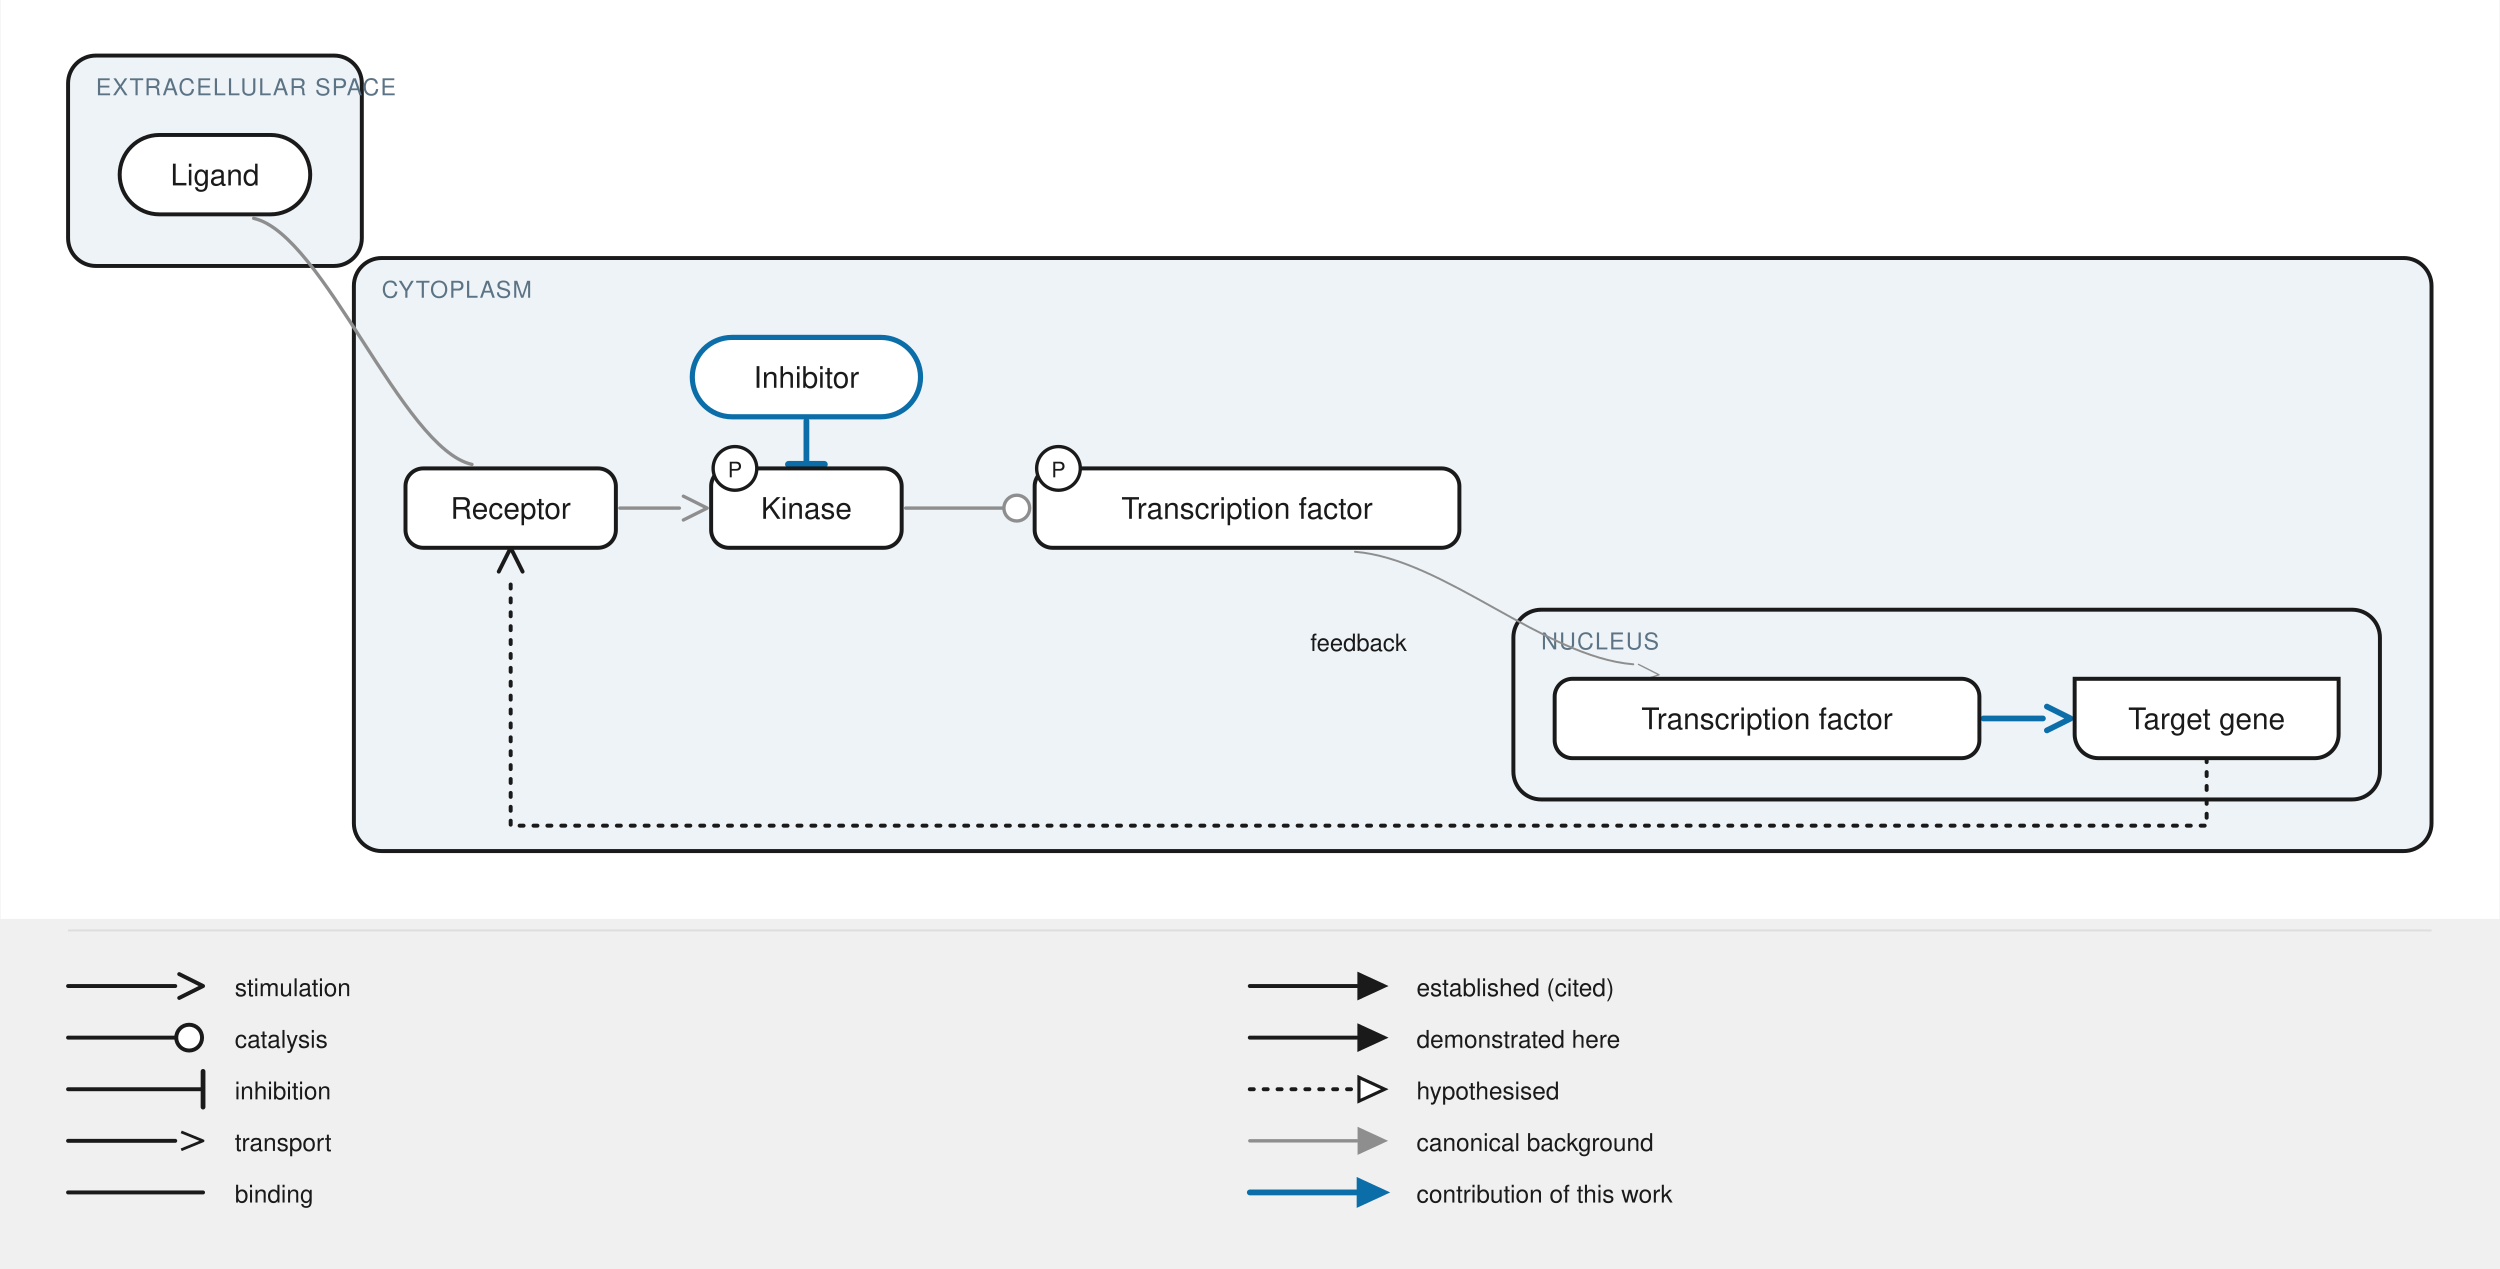
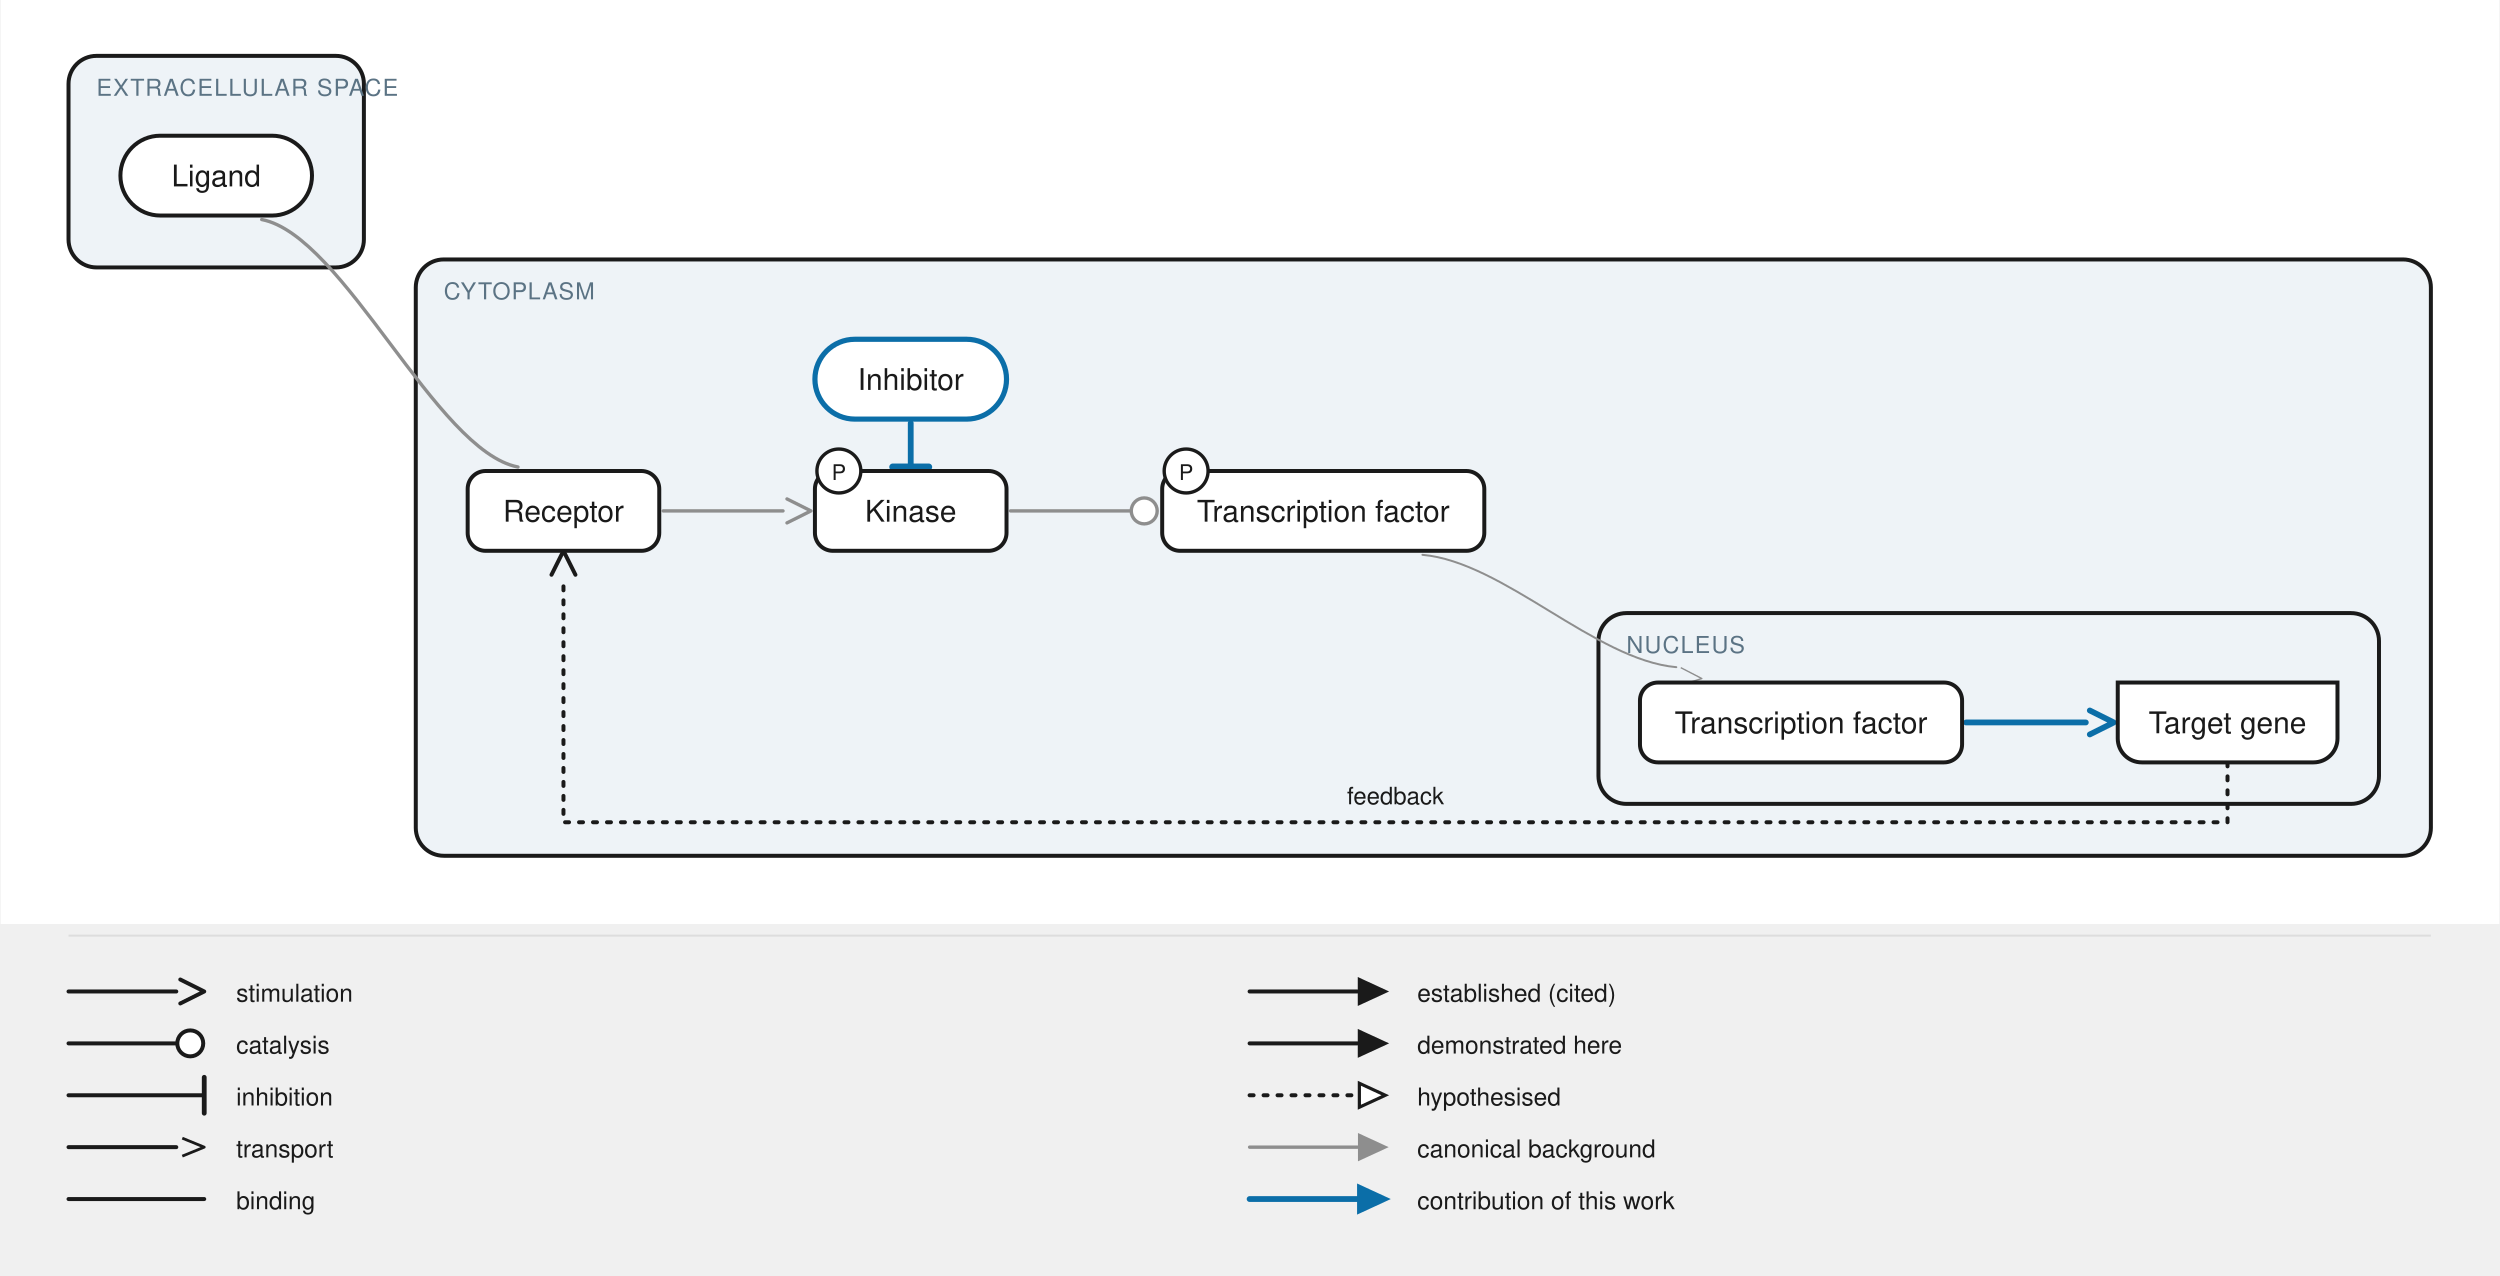
- <svg xmlns="http://www.w3.org/2000/svg" viewBox="0 0 1259 639" width="178.0mm" height="90.3mm" font-family="Helvetica, Arial, sans-serif">
-   <rect x="0" y="0" width="1259" height="463" fill="#ffffff" />
+ <svg xmlns="http://www.w3.org/2000/svg" viewBox="0 0 1252 639" width="178.0mm" height="90.8mm" font-family="Helvetica, Arial, sans-serif">
+   <rect x="0" y="0" width="1252" height="463" fill="#ffffff" />
  <rect x="34.0" y="28.0" width="148.0" height="106.0" rx="14" fill="#eef3f7" stroke="#1a1a1a" stroke-width="2.0" />
  <text x="48.0" y="48.0" font-size="11.7" fill="#5b7384" letter-spacing="0.6">EXTRACELLULAR SPACE</text>
-   <rect x="178.0" y="130.0" width="1046.8" height="298.8" rx="14" fill="#eef3f7" stroke="#1a1a1a" stroke-width="2.0" />
-   <text x="192.0" y="150.0" font-size="11.7" fill="#5b7384" letter-spacing="0.6">CYTOPLASM</text>
-   <rect x="762.2" y="307.2" width="436.6" height="95.6" rx="14" fill="#eef3f7" stroke="#1a1a1a" stroke-width="2.0" />
-   <text x="776.2" y="327.2" font-size="11.7" fill="#5b7384" letter-spacing="0.6">NUCLEUS</text>
-   <path d="M127.5,110.0 C162.7,117.9 202.3,226.1 237.5,234.0" fill="none" stroke="#8e8e8e" stroke-width="1.7" stroke-linecap="round" stroke-linejoin="round" />
-   <path d="M312.0,256.0 C321.6,256.0 332.4,256.0 342.0,256.0" fill="none" stroke="#8e8e8e" stroke-width="1.7" stroke-linecap="round" stroke-linejoin="round" />
-   <g transform="translate(356.0,256.0) rotate(0.0)">
+   <rect x="208.0" y="130.0" width="1009.7" height="298.8" rx="14" fill="#eef3f7" stroke="#1a1a1a" stroke-width="2.0" />
+   <text x="222.0" y="150.0" font-size="11.7" fill="#5b7384" letter-spacing="0.6">CYTOPLASM</text>
+   <rect x="800.6" y="307.2" width="391.1" height="95.6" rx="14" fill="#eef3f7" stroke="#1a1a1a" stroke-width="2.0" />
+   <text x="814.6" y="327.2" font-size="11.7" fill="#5b7384" letter-spacing="0.6">NUCLEUS</text>
+   <path d="M130.8,110.0 C171.9,117.9 218.1,226.1 259.2,234.0" fill="none" stroke="#8e8e8e" stroke-width="1.7" stroke-linecap="round" stroke-linejoin="round" />
+   <path d="M332.0,256.0 C351.2,256.0 372.8,256.0 392.0,256.0" fill="none" stroke="#8e8e8e" stroke-width="1.7" stroke-linecap="round" stroke-linejoin="round" />
+   <g transform="translate(406.0,256.0) rotate(0.0)">
    <path d="M-12,-6 L0,0 L-12,6" fill="none" stroke="#8e8e8e" stroke-width="1.7" stroke-linejoin="round" stroke-linecap="round" />
  </g>
-   <path d="M456.0,256.0 C472.0,256.0 490.0,256.0 506.0,256.0" fill="none" stroke="#8e8e8e" stroke-width="1.7" stroke-linecap="round" stroke-linejoin="round" />
-   <g transform="translate(519.0,256.0) rotate(0.0)">
+   <path d="M506.0,256.0 C525.5,256.0 547.5,256.0 567.0,256.0" fill="none" stroke="#8e8e8e" stroke-width="1.7" stroke-linecap="round" stroke-linejoin="round" />
+   <g transform="translate(580.0,256.0) rotate(0.0)">
    <circle cx="-7" cy="0" r="6.5" fill="#ffffff" stroke="#8e8e8e" stroke-width="1.7" />
  </g>
-   <path d="M682.4,278.0 C727.3,281.6 777.8,331.1 822.6,334.7" fill="none" stroke="#8e8e8e" stroke-width="1.0" stroke-linecap="round" stroke-linejoin="round" />
-   <g transform="translate(835.6,340.0) rotate(4.6)">
+   <path d="M712.4,278.0 C753.1,281.6 798.9,330.7 839.6,334.3" fill="none" stroke="#8e8e8e" stroke-width="1.0" stroke-linecap="round" stroke-linejoin="round" />
+   <g transform="translate(852.4,340.0) rotate(5.1)">
    <path d="M-11,-4.5 L0,0 L-11,4.5" fill="none" stroke="#8e8e8e" stroke-width="0.7" stroke-linejoin="round" />
  </g>
-   <path d="M999.0,362.0 C1008.6,362.0 1019.4,362.0 1029.0,362.0" fill="none" stroke="#0b6ea8" stroke-width="2.9" stroke-linecap="round" stroke-linejoin="round" />
-   <g transform="translate(1043.0,362.0) rotate(0.0)">
+   <path d="M984.8,362.0 C1004.0,362.0 1025.6,362.0 1044.8,362.0" fill="none" stroke="#0b6ea8" stroke-width="2.9" stroke-linecap="round" stroke-linejoin="round" />
+   <g transform="translate(1058.8,362.0) rotate(0.0)">
    <path d="M-12,-6 L0,0 L-12,6" fill="none" stroke="#0b6ea8" stroke-width="2.9" stroke-linejoin="round" stroke-linecap="round" />
  </g>
-   <path d="M406.0,212.0 C406.0,213.3 406.0,231.7 406.0,233.0" fill="none" stroke="#0b6ea8" stroke-width="2.9" stroke-linecap="round" stroke-linejoin="round" />
-   <g transform="translate(406.0,234.0) rotate(90.0)">
+   <path d="M456.0,212.0 C456.0,213.3 456.0,231.7 456.0,233.0" fill="none" stroke="#0b6ea8" stroke-width="2.9" stroke-linecap="round" stroke-linejoin="round" />
+   <g transform="translate(456.0,234.0) rotate(90.0)">
    <path d="M0,-9 L0,9" stroke="#0b6ea8" stroke-width="3.5" stroke-linecap="round" />
  </g>
-   <path d="M1111.5,382.0 L1111.5,416.0 L257.0,416.0 L257.0,290.0" fill="none" stroke="#1a1a1a" stroke-width="2.0" stroke-dasharray="2 5" stroke-linecap="round" stroke-linejoin="round" />
-   <g transform="translate(257.0,276.0) rotate(-90.0)">
+   <path d="M1115.8,382.0 L1115.8,412.0 L282.0,412.0 L282.0,290.0" fill="none" stroke="#1a1a1a" stroke-width="2.0" stroke-dasharray="2 5" stroke-linecap="round" stroke-linejoin="round" />
+   <g transform="translate(282.0,276.0) rotate(-90.0)">
    <path d="M-12,-6 L0,0 L-12,6" fill="none" stroke="#1a1a1a" stroke-width="2.0" stroke-linejoin="round" stroke-linecap="round" />
  </g>
-   <text x="684.2" y="328.0" font-size="12.0" text-anchor="middle" fill="#1a1a1a">feedback</text>
+   <text x="698.9" y="403.0" font-size="12.0" text-anchor="middle" fill="#1a1a1a">feedback</text>
  <rect x="60.0" y="68.0" width="96.0" height="40.0" rx="20.0" fill="#ffffff" stroke="#1a1a1a" stroke-width="2.0" />
  <text x="108.0" y="93.4" font-size="15.0" text-anchor="middle" fill="#1a1a1a">Ligand</text>
-   <rect x="204.0" y="236.0" width="106.0" height="40.0" rx="9" fill="#ffffff" stroke="#1a1a1a" stroke-width="2.0" />
-   <text x="257.0" y="261.4" font-size="15.0" text-anchor="middle" fill="#1a1a1a">Receptor</text>
-   <rect x="358.0" y="236.0" width="96.0" height="40.0" rx="9" fill="#ffffff" stroke="#1a1a1a" stroke-width="2.0" />
-   <text x="406.0" y="261.4" font-size="15.0" text-anchor="middle" fill="#1a1a1a">Kinase</text>
-   <circle cx="370.0" cy="236.0" r="11" fill="#ffffff" stroke="#1a1a1a" stroke-width="1.7" />
-   <text x="370.0" y="240.5" font-size="10.8" text-anchor="middle" fill="#1a1a1a">P</text>
-   <rect x="521.0" y="236.0" width="214.0" height="40.0" rx="9" fill="#ffffff" stroke="#1a1a1a" stroke-width="2.0" />
-   <text x="628.0" y="261.4" font-size="15.0" text-anchor="middle" fill="#1a1a1a">Transcription factor</text>
-   <circle cx="533.0" cy="236.0" r="11" fill="#ffffff" stroke="#1a1a1a" stroke-width="1.7" />
-   <text x="533.0" y="240.5" font-size="10.8" text-anchor="middle" fill="#1a1a1a">P</text>
-   <rect x="783.0" y="342.0" width="214.0" height="40.0" rx="9" fill="#ffffff" stroke="#1a1a1a" stroke-width="2.0" />
-   <text x="890.0" y="367.4" font-size="15.0" text-anchor="middle" fill="#1a1a1a">Transcription factor</text>
-   <path d="M1045.0,342.0 h133.0 v28.0 a12,12 0 0 1 -12,12 h-109.0 a12,12 0 0 1 -12,-12 z" fill="#ffffff" stroke="#1a1a1a" stroke-width="2.0" />
-   <text x="1111.5" y="367.4" font-size="15.0" text-anchor="middle" fill="#1a1a1a">Target gene</text>
-   <rect x="348.5" y="170.0" width="115.0" height="40.0" rx="20.0" fill="#ffffff" stroke="#0b6ea8" stroke-width="2.6" />
-   <text x="406.0" y="195.4" font-size="15.0" text-anchor="middle" fill="#1a1a1a">Inhibitor</text>
-   <line x1="34.0" y1="468.8" x2="1224.8" y2="468.8" stroke="#dddddd" stroke-width="1" />
+   <rect x="234.0" y="236.0" width="96.0" height="40.0" rx="9" fill="#ffffff" stroke="#1a1a1a" stroke-width="2.0" />
+   <text x="282.0" y="261.4" font-size="15.0" text-anchor="middle" fill="#1a1a1a">Receptor</text>
+   <rect x="408.0" y="236.0" width="96.0" height="40.0" rx="9" fill="#ffffff" stroke="#1a1a1a" stroke-width="2.0" />
+   <text x="456.0" y="261.4" font-size="15.0" text-anchor="middle" fill="#1a1a1a">Kinase</text>
+   <circle cx="420.0" cy="236.0" r="11" fill="#ffffff" stroke="#1a1a1a" stroke-width="1.7" />
+   <text x="420.0" y="240.5" font-size="10.8" text-anchor="middle" fill="#1a1a1a">P</text>
+   <rect x="582.0" y="236.0" width="161.4" height="40.0" rx="9" fill="#ffffff" stroke="#1a1a1a" stroke-width="2.0" />
+   <text x="662.7" y="261.4" font-size="15.0" text-anchor="middle" fill="#1a1a1a">Transcription factor</text>
+   <circle cx="594.0" cy="236.0" r="11" fill="#ffffff" stroke="#1a1a1a" stroke-width="1.7" />
+   <text x="594.0" y="240.5" font-size="10.8" text-anchor="middle" fill="#1a1a1a">P</text>
+   <rect x="821.4" y="342.0" width="161.4" height="40.0" rx="9" fill="#ffffff" stroke="#1a1a1a" stroke-width="2.0" />
+   <text x="902.1" y="367.4" font-size="15.0" text-anchor="middle" fill="#1a1a1a">Transcription factor</text>
+   <path d="M1060.8,342.0 h110.1 v28.0 a12,12 0 0 1 -12,12 h-86.1 a12,12 0 0 1 -12,-12 z" fill="#ffffff" stroke="#1a1a1a" stroke-width="2.0" />
+   <text x="1115.8" y="367.4" font-size="15.0" text-anchor="middle" fill="#1a1a1a">Target gene</text>
+   <rect x="408.0" y="170.0" width="96.0" height="40.0" rx="20.0" fill="#ffffff" stroke="#0b6ea8" stroke-width="2.6" />
+   <text x="456.0" y="195.4" font-size="15.0" text-anchor="middle" fill="#1a1a1a">Inhibitor</text>
+   <line x1="34.0" y1="468.8" x2="1217.7" y2="468.8" stroke="#dddddd" stroke-width="1" />
  <line x1="34.0" y1="496.8" x2="88.0" y2="496.8" stroke="#1a1a1a" stroke-width="2.0" stroke-linecap="round" />
  <g transform="translate(102.0,496.8) rotate(0.0)">
    <path d="M-12,-6 L0,0 L-12,6" fill="none" stroke="#1a1a1a" stroke-width="2.0" stroke-linejoin="round" stroke-linecap="round" />
  </g>
  <text x="118.0" y="501.9" font-size="12.3" fill="#1a1a1a">stimulation</text>
  <line x1="34.0" y1="522.8" x2="89.0" y2="522.8" stroke="#1a1a1a" stroke-width="2.0" stroke-linecap="round" />
  <g transform="translate(102.0,522.8) rotate(0.0)">
    <circle cx="-7" cy="0" r="6.5" fill="#ffffff" stroke="#1a1a1a" stroke-width="2.0" />
  </g>
  <text x="118.0" y="527.9" font-size="12.3" fill="#1a1a1a">catalysis</text>
  <line x1="34.0" y1="548.8" x2="101.0" y2="548.8" stroke="#1a1a1a" stroke-width="2.0" stroke-linecap="round" />
  <g transform="translate(102.0,548.8) rotate(0.0)">
    <path d="M0,-9 L0,9" stroke="#1a1a1a" stroke-width="2.4" stroke-linecap="round" />
  </g>
  <text x="118.0" y="553.9" font-size="12.3" fill="#1a1a1a">inhibition</text>
  <line x1="34.0" y1="574.8" x2="88.0" y2="574.8" stroke="#1a1a1a" stroke-width="2.0" stroke-linecap="round" />
  <g transform="translate(102.0,574.8) rotate(0.0)">
    <path d="M-11,-4.5 L0,0 L-11,4.5" fill="none" stroke="#1a1a1a" stroke-width="1.4" stroke-linejoin="round" />
  </g>
  <text x="118.0" y="579.9" font-size="12.3" fill="#1a1a1a">transport</text>
  <line x1="34.0" y1="600.8" x2="102.0" y2="600.8" stroke="#1a1a1a" stroke-width="2.0" stroke-linecap="round" />
  <text x="118.0" y="605.9" font-size="12.3" fill="#1a1a1a">binding</text>
-   <line x1="629.4" y1="496.8" x2="683.4" y2="496.8" stroke="#1a1a1a" stroke-width="2.0" stroke-linecap="round" />
-   <g transform="translate(697.4,496.8) rotate(0.0)">
+   <line x1="625.8" y1="496.8" x2="679.8" y2="496.8" stroke="#1a1a1a" stroke-width="2.0" stroke-linecap="round" />
+   <g transform="translate(693.8,496.8) rotate(0.0)">
    <path d="M0,0 L-13,-6 L-13,6 Z" fill="#1a1a1a" stroke="#1a1a1a" stroke-width="1.6" />
  </g>
-   <text x="713.4" y="501.9" font-size="12.3" fill="#1a1a1a">established (cited)</text>
-   <line x1="629.4" y1="522.8" x2="683.4" y2="522.8" stroke="#1a1a1a" stroke-width="2.0" stroke-linecap="round" />
-   <g transform="translate(697.4,522.8) rotate(0.0)">
+   <text x="709.8" y="501.9" font-size="12.3" fill="#1a1a1a">established (cited)</text>
+   <line x1="625.8" y1="522.8" x2="679.8" y2="522.8" stroke="#1a1a1a" stroke-width="2.0" stroke-linecap="round" />
+   <g transform="translate(693.8,522.8) rotate(0.0)">
    <path d="M0,0 L-13,-6 L-13,6 Z" fill="#1a1a1a" stroke="#1a1a1a" stroke-width="1.6" />
  </g>
-   <text x="713.4" y="527.9" font-size="12.3" fill="#1a1a1a">demonstrated here</text>
-   <line x1="629.4" y1="548.8" x2="683.4" y2="548.8" stroke="#1a1a1a" stroke-width="2.0" stroke-dasharray="2 5" stroke-linecap="round" />
-   <g transform="translate(697.4,548.8) rotate(0.0)">
+   <text x="709.8" y="527.9" font-size="12.3" fill="#1a1a1a">demonstrated here</text>
+   <line x1="625.8" y1="548.8" x2="679.8" y2="548.8" stroke="#1a1a1a" stroke-width="2.0" stroke-dasharray="2 5" stroke-linecap="round" />
+   <g transform="translate(693.8,548.8) rotate(0.0)">
    <path d="M0,0 L-13,-6 L-13,6 Z" fill="#ffffff" stroke="#1a1a1a" stroke-width="1.6" />
  </g>
-   <text x="713.4" y="553.9" font-size="12.3" fill="#1a1a1a">hypothesised</text>
-   <line x1="629.4" y1="574.8" x2="683.4" y2="574.8" stroke="#8e8e8e" stroke-width="1.7" stroke-linecap="round" />
-   <g transform="translate(697.4,574.8) rotate(0.0)">
+   <text x="709.8" y="553.9" font-size="12.3" fill="#1a1a1a">hypothesised</text>
+   <line x1="625.8" y1="574.8" x2="679.8" y2="574.8" stroke="#8e8e8e" stroke-width="1.7" stroke-linecap="round" />
+   <g transform="translate(693.8,574.8) rotate(0.0)">
    <path d="M0,0 L-13,-6 L-13,6 Z" fill="#8e8e8e" stroke="#8e8e8e" stroke-width="1.4" />
  </g>
-   <text x="713.4" y="579.9" font-size="12.3" fill="#1a1a1a">canonical background</text>
-   <line x1="629.4" y1="600.8" x2="683.4" y2="600.8" stroke="#0b6ea8" stroke-width="2.9" stroke-linecap="round" />
-   <g transform="translate(697.4,600.8) rotate(0.0)">
+   <text x="709.8" y="579.9" font-size="12.3" fill="#1a1a1a">canonical background</text>
+   <line x1="625.8" y1="600.8" x2="679.8" y2="600.8" stroke="#0b6ea8" stroke-width="2.9" stroke-linecap="round" />
+   <g transform="translate(693.8,600.8) rotate(0.0)">
    <path d="M0,0 L-13,-6 L-13,6 Z" fill="#0b6ea8" stroke="#0b6ea8" stroke-width="2.3" />
  </g>
-   <text x="713.4" y="605.9" font-size="12.3" fill="#1a1a1a">contribution of this work</text>
+   <text x="709.8" y="605.9" font-size="12.3" fill="#1a1a1a">contribution of this work</text>
</svg>
